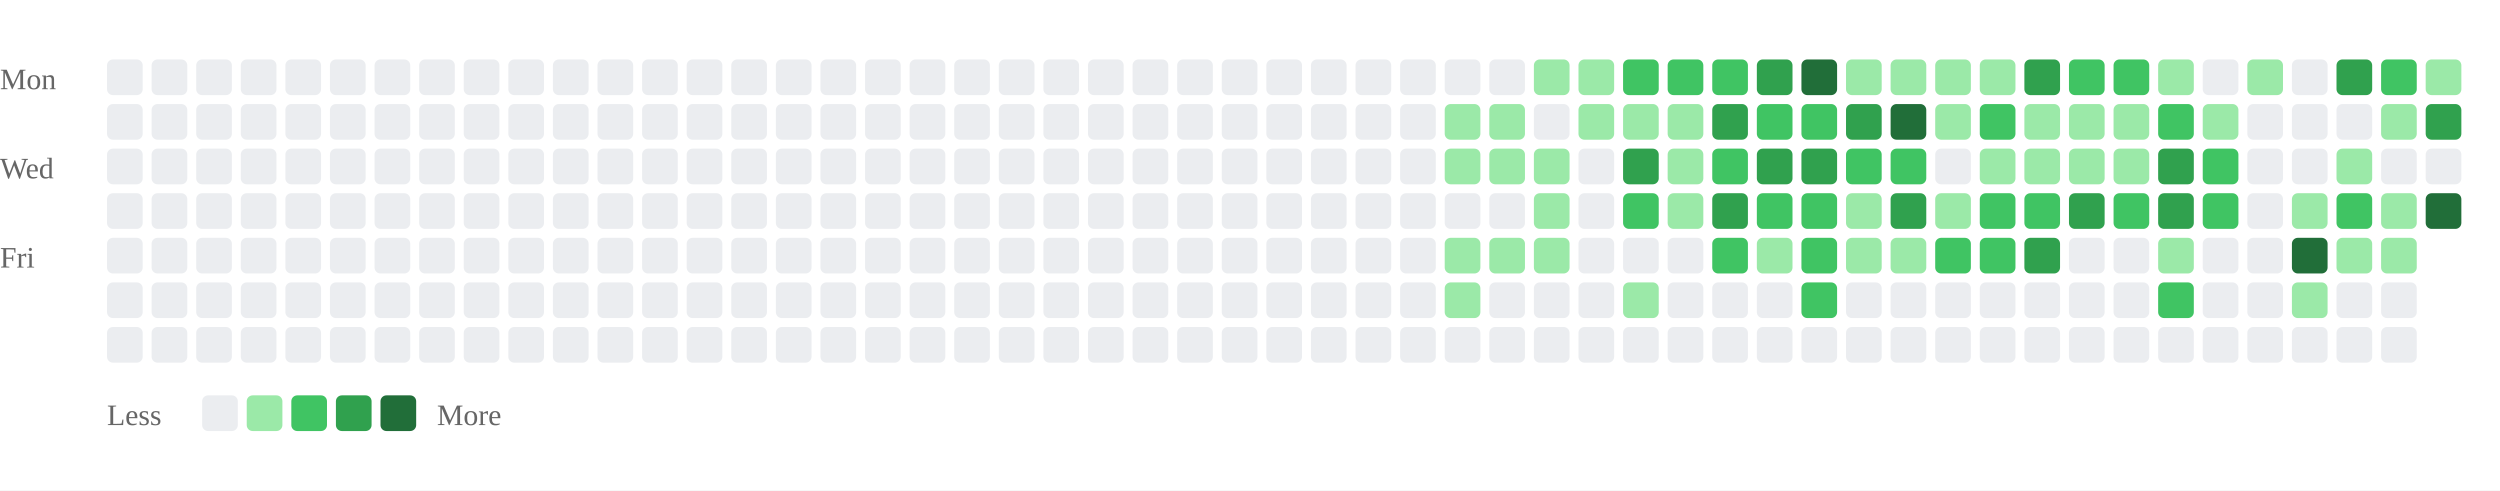
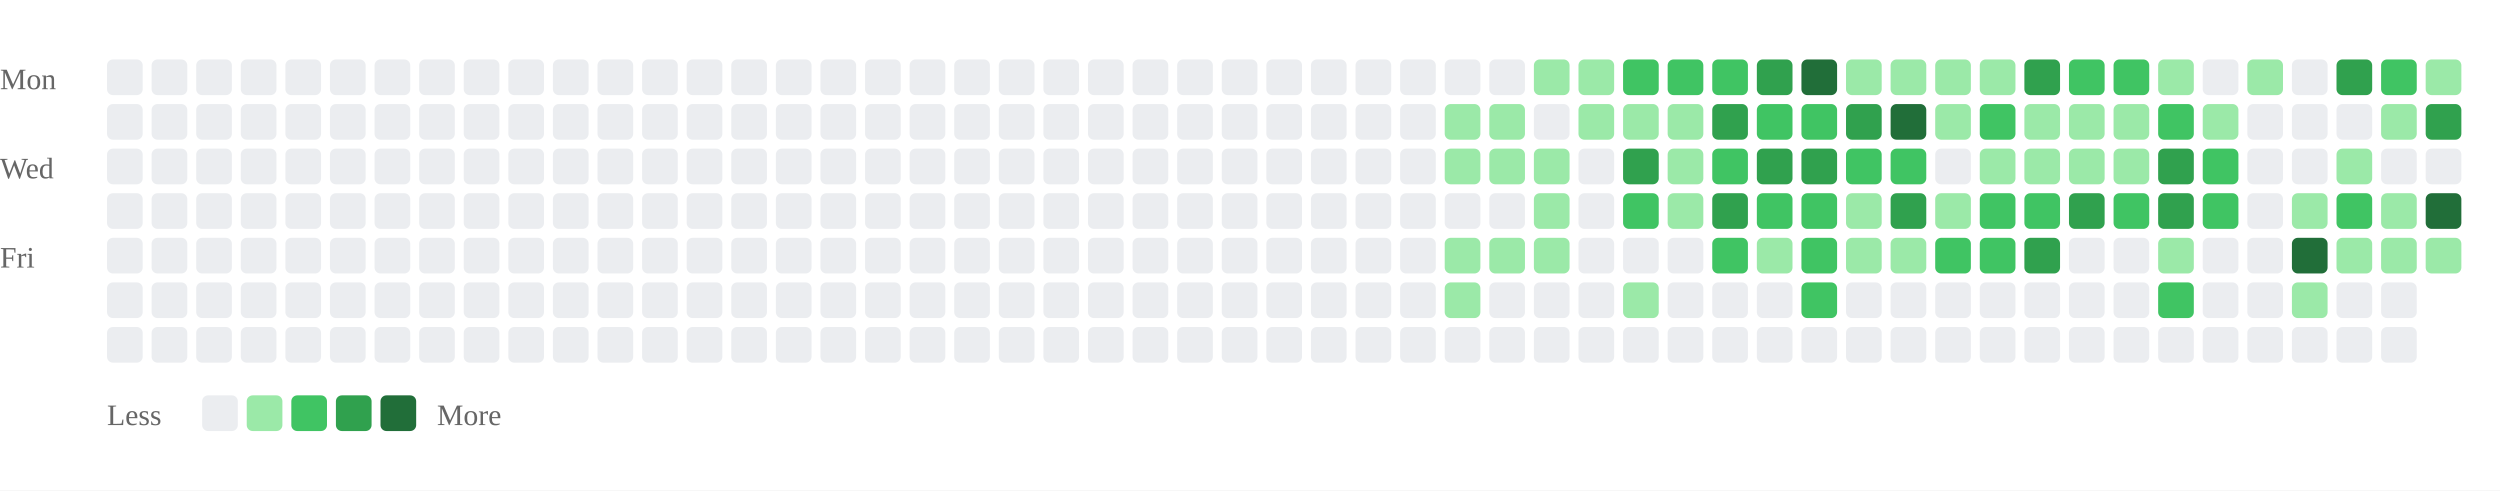
<svg xmlns="http://www.w3.org/2000/svg" width="841" height="165" role="img" aria-label="GitLab contribution heatmap for jianjiale">
  <rect width="100%" height="100%" fill="#ffffff" />
  <text x="0" y="30" font-size="10" fill="#666">Mon</text>
  <text x="0" y="45" font-size="10" fill="#666" />
  <text x="0" y="60" font-size="10" fill="#666">Wed</text>
  <text x="0" y="75" font-size="10" fill="#666" />
  <text x="0" y="90" font-size="10" fill="#666">Fri</text>
  <text x="0" y="105" font-size="10" fill="#666" />
  <text x="0" y="120" font-size="10" fill="#666" />
  <rect x="36" y="20" width="12" height="12" rx="2" fill="#ebedf0" data-date="2025-10-27" data-count="0" />
  <rect x="36" y="35" width="12" height="12" rx="2" fill="#ebedf0" data-date="2025-10-28" data-count="0" />
  <rect x="36" y="50" width="12" height="12" rx="2" fill="#ebedf0" data-date="2025-10-29" data-count="0" />
  <rect x="36" y="65" width="12" height="12" rx="2" fill="#ebedf0" data-date="2025-10-30" data-count="0" />
  <rect x="36" y="80" width="12" height="12" rx="2" fill="#ebedf0" data-date="2025-10-31" data-count="0" />
  <rect x="36" y="95" width="12" height="12" rx="2" fill="#ebedf0" data-date="2025-11-01" data-count="0" />
  <rect x="36" y="110" width="12" height="12" rx="2" fill="#ebedf0" data-date="2025-11-02" data-count="0" />
  <rect x="51" y="20" width="12" height="12" rx="2" fill="#ebedf0" data-date="2025-11-03" data-count="0" />
  <rect x="51" y="35" width="12" height="12" rx="2" fill="#ebedf0" data-date="2025-11-04" data-count="0" />
  <rect x="51" y="50" width="12" height="12" rx="2" fill="#ebedf0" data-date="2025-11-05" data-count="0" />
  <rect x="51" y="65" width="12" height="12" rx="2" fill="#ebedf0" data-date="2025-11-06" data-count="0" />
  <rect x="51" y="80" width="12" height="12" rx="2" fill="#ebedf0" data-date="2025-11-07" data-count="0" />
  <rect x="51" y="95" width="12" height="12" rx="2" fill="#ebedf0" data-date="2025-11-08" data-count="0" />
  <rect x="51" y="110" width="12" height="12" rx="2" fill="#ebedf0" data-date="2025-11-09" data-count="0" />
  <rect x="66" y="20" width="12" height="12" rx="2" fill="#ebedf0" data-date="2025-11-10" data-count="0" />
  <rect x="66" y="35" width="12" height="12" rx="2" fill="#ebedf0" data-date="2025-11-11" data-count="0" />
  <rect x="66" y="50" width="12" height="12" rx="2" fill="#ebedf0" data-date="2025-11-12" data-count="0" />
  <rect x="66" y="65" width="12" height="12" rx="2" fill="#ebedf0" data-date="2025-11-13" data-count="0" />
  <rect x="66" y="80" width="12" height="12" rx="2" fill="#ebedf0" data-date="2025-11-14" data-count="0" />
  <rect x="66" y="95" width="12" height="12" rx="2" fill="#ebedf0" data-date="2025-11-15" data-count="0" />
  <rect x="66" y="110" width="12" height="12" rx="2" fill="#ebedf0" data-date="2025-11-16" data-count="0" />
  <rect x="81" y="20" width="12" height="12" rx="2" fill="#ebedf0" data-date="2025-11-17" data-count="0" />
  <rect x="81" y="35" width="12" height="12" rx="2" fill="#ebedf0" data-date="2025-11-18" data-count="0" />
  <rect x="81" y="50" width="12" height="12" rx="2" fill="#ebedf0" data-date="2025-11-19" data-count="0" />
  <rect x="81" y="65" width="12" height="12" rx="2" fill="#ebedf0" data-date="2025-11-20" data-count="0" />
  <rect x="81" y="80" width="12" height="12" rx="2" fill="#ebedf0" data-date="2025-11-21" data-count="0" />
  <rect x="81" y="95" width="12" height="12" rx="2" fill="#ebedf0" data-date="2025-11-22" data-count="0" />
  <rect x="81" y="110" width="12" height="12" rx="2" fill="#ebedf0" data-date="2025-11-23" data-count="0" />
  <rect x="96" y="20" width="12" height="12" rx="2" fill="#ebedf0" data-date="2025-11-24" data-count="0" />
  <rect x="96" y="35" width="12" height="12" rx="2" fill="#ebedf0" data-date="2025-11-25" data-count="0" />
  <rect x="96" y="50" width="12" height="12" rx="2" fill="#ebedf0" data-date="2025-11-26" data-count="0" />
  <rect x="96" y="65" width="12" height="12" rx="2" fill="#ebedf0" data-date="2025-11-27" data-count="0" />
  <rect x="96" y="80" width="12" height="12" rx="2" fill="#ebedf0" data-date="2025-11-28" data-count="0" />
  <rect x="96" y="95" width="12" height="12" rx="2" fill="#ebedf0" data-date="2025-11-29" data-count="0" />
  <rect x="96" y="110" width="12" height="12" rx="2" fill="#ebedf0" data-date="2025-11-30" data-count="0" />
  <rect x="111" y="20" width="12" height="12" rx="2" fill="#ebedf0" data-date="2025-12-01" data-count="0" />
  <rect x="111" y="35" width="12" height="12" rx="2" fill="#ebedf0" data-date="2025-12-02" data-count="0" />
  <rect x="111" y="50" width="12" height="12" rx="2" fill="#ebedf0" data-date="2025-12-03" data-count="0" />
  <rect x="111" y="65" width="12" height="12" rx="2" fill="#ebedf0" data-date="2025-12-04" data-count="0" />
  <rect x="111" y="80" width="12" height="12" rx="2" fill="#ebedf0" data-date="2025-12-05" data-count="0" />
  <rect x="111" y="95" width="12" height="12" rx="2" fill="#ebedf0" data-date="2025-12-06" data-count="0" />
  <rect x="111" y="110" width="12" height="12" rx="2" fill="#ebedf0" data-date="2025-12-07" data-count="0" />
  <rect x="126" y="20" width="12" height="12" rx="2" fill="#ebedf0" data-date="2025-12-08" data-count="0" />
  <rect x="126" y="35" width="12" height="12" rx="2" fill="#ebedf0" data-date="2025-12-09" data-count="0" />
  <rect x="126" y="50" width="12" height="12" rx="2" fill="#ebedf0" data-date="2025-12-10" data-count="0" />
  <rect x="126" y="65" width="12" height="12" rx="2" fill="#ebedf0" data-date="2025-12-11" data-count="0" />
  <rect x="126" y="80" width="12" height="12" rx="2" fill="#ebedf0" data-date="2025-12-12" data-count="0" />
  <rect x="126" y="95" width="12" height="12" rx="2" fill="#ebedf0" data-date="2025-12-13" data-count="0" />
  <rect x="126" y="110" width="12" height="12" rx="2" fill="#ebedf0" data-date="2025-12-14" data-count="0" />
  <rect x="141" y="20" width="12" height="12" rx="2" fill="#ebedf0" data-date="2025-12-15" data-count="0" />
  <rect x="141" y="35" width="12" height="12" rx="2" fill="#ebedf0" data-date="2025-12-16" data-count="0" />
  <rect x="141" y="50" width="12" height="12" rx="2" fill="#ebedf0" data-date="2025-12-17" data-count="0" />
  <rect x="141" y="65" width="12" height="12" rx="2" fill="#ebedf0" data-date="2025-12-18" data-count="0" />
  <rect x="141" y="80" width="12" height="12" rx="2" fill="#ebedf0" data-date="2025-12-19" data-count="0" />
  <rect x="141" y="95" width="12" height="12" rx="2" fill="#ebedf0" data-date="2025-12-20" data-count="0" />
  <rect x="141" y="110" width="12" height="12" rx="2" fill="#ebedf0" data-date="2025-12-21" data-count="0" />
  <rect x="156" y="20" width="12" height="12" rx="2" fill="#ebedf0" data-date="2025-12-22" data-count="0" />
  <rect x="156" y="35" width="12" height="12" rx="2" fill="#ebedf0" data-date="2025-12-23" data-count="0" />
  <rect x="156" y="50" width="12" height="12" rx="2" fill="#ebedf0" data-date="2025-12-24" data-count="0" />
  <rect x="156" y="65" width="12" height="12" rx="2" fill="#ebedf0" data-date="2025-12-25" data-count="0" />
  <rect x="156" y="80" width="12" height="12" rx="2" fill="#ebedf0" data-date="2025-12-26" data-count="0" />
  <rect x="156" y="95" width="12" height="12" rx="2" fill="#ebedf0" data-date="2025-12-27" data-count="0" />
  <rect x="156" y="110" width="12" height="12" rx="2" fill="#ebedf0" data-date="2025-12-28" data-count="0" />
  <rect x="171" y="20" width="12" height="12" rx="2" fill="#ebedf0" data-date="2025-12-29" data-count="0" />
  <rect x="171" y="35" width="12" height="12" rx="2" fill="#ebedf0" data-date="2025-12-30" data-count="0" />
  <rect x="171" y="50" width="12" height="12" rx="2" fill="#ebedf0" data-date="2025-12-31" data-count="0" />
  <rect x="171" y="65" width="12" height="12" rx="2" fill="#ebedf0" data-date="2026-01-01" data-count="0" />
  <rect x="171" y="80" width="12" height="12" rx="2" fill="#ebedf0" data-date="2026-01-02" data-count="0" />
  <rect x="171" y="95" width="12" height="12" rx="2" fill="#ebedf0" data-date="2026-01-03" data-count="0" />
  <rect x="171" y="110" width="12" height="12" rx="2" fill="#ebedf0" data-date="2026-01-04" data-count="0" />
  <rect x="186" y="20" width="12" height="12" rx="2" fill="#ebedf0" data-date="2026-01-05" data-count="0" />
  <rect x="186" y="35" width="12" height="12" rx="2" fill="#ebedf0" data-date="2026-01-06" data-count="0" />
  <rect x="186" y="50" width="12" height="12" rx="2" fill="#ebedf0" data-date="2026-01-07" data-count="0" />
  <rect x="186" y="65" width="12" height="12" rx="2" fill="#ebedf0" data-date="2026-01-08" data-count="0" />
  <rect x="186" y="80" width="12" height="12" rx="2" fill="#ebedf0" data-date="2026-01-09" data-count="0" />
  <rect x="186" y="95" width="12" height="12" rx="2" fill="#ebedf0" data-date="2026-01-10" data-count="0" />
  <rect x="186" y="110" width="12" height="12" rx="2" fill="#ebedf0" data-date="2026-01-11" data-count="0" />
  <rect x="201" y="20" width="12" height="12" rx="2" fill="#ebedf0" data-date="2026-01-12" data-count="0" />
  <rect x="201" y="35" width="12" height="12" rx="2" fill="#ebedf0" data-date="2026-01-13" data-count="0" />
  <rect x="201" y="50" width="12" height="12" rx="2" fill="#ebedf0" data-date="2026-01-14" data-count="0" />
  <rect x="201" y="65" width="12" height="12" rx="2" fill="#ebedf0" data-date="2026-01-15" data-count="0" />
  <rect x="201" y="80" width="12" height="12" rx="2" fill="#ebedf0" data-date="2026-01-16" data-count="0" />
  <rect x="201" y="95" width="12" height="12" rx="2" fill="#ebedf0" data-date="2026-01-17" data-count="0" />
  <rect x="201" y="110" width="12" height="12" rx="2" fill="#ebedf0" data-date="2026-01-18" data-count="0" />
  <rect x="216" y="20" width="12" height="12" rx="2" fill="#ebedf0" data-date="2026-01-19" data-count="0" />
  <rect x="216" y="35" width="12" height="12" rx="2" fill="#ebedf0" data-date="2026-01-20" data-count="0" />
  <rect x="216" y="50" width="12" height="12" rx="2" fill="#ebedf0" data-date="2026-01-21" data-count="0" />
  <rect x="216" y="65" width="12" height="12" rx="2" fill="#ebedf0" data-date="2026-01-22" data-count="0" />
  <rect x="216" y="80" width="12" height="12" rx="2" fill="#ebedf0" data-date="2026-01-23" data-count="0" />
  <rect x="216" y="95" width="12" height="12" rx="2" fill="#ebedf0" data-date="2026-01-24" data-count="0" />
  <rect x="216" y="110" width="12" height="12" rx="2" fill="#ebedf0" data-date="2026-01-25" data-count="0" />
  <rect x="231" y="20" width="12" height="12" rx="2" fill="#ebedf0" data-date="2026-01-26" data-count="0" />
  <rect x="231" y="35" width="12" height="12" rx="2" fill="#ebedf0" data-date="2026-01-27" data-count="0" />
  <rect x="231" y="50" width="12" height="12" rx="2" fill="#ebedf0" data-date="2026-01-28" data-count="0" />
  <rect x="231" y="65" width="12" height="12" rx="2" fill="#ebedf0" data-date="2026-01-29" data-count="0" />
  <rect x="231" y="80" width="12" height="12" rx="2" fill="#ebedf0" data-date="2026-01-30" data-count="0" />
  <rect x="231" y="95" width="12" height="12" rx="2" fill="#ebedf0" data-date="2026-01-31" data-count="0" />
  <rect x="231" y="110" width="12" height="12" rx="2" fill="#ebedf0" data-date="2026-02-01" data-count="0" />
  <rect x="246" y="20" width="12" height="12" rx="2" fill="#ebedf0" data-date="2026-02-02" data-count="0" />
  <rect x="246" y="35" width="12" height="12" rx="2" fill="#ebedf0" data-date="2026-02-03" data-count="0" />
  <rect x="246" y="50" width="12" height="12" rx="2" fill="#ebedf0" data-date="2026-02-04" data-count="0" />
  <rect x="246" y="65" width="12" height="12" rx="2" fill="#ebedf0" data-date="2026-02-05" data-count="0" />
  <rect x="246" y="80" width="12" height="12" rx="2" fill="#ebedf0" data-date="2026-02-06" data-count="0" />
  <rect x="246" y="95" width="12" height="12" rx="2" fill="#ebedf0" data-date="2026-02-07" data-count="0" />
  <rect x="246" y="110" width="12" height="12" rx="2" fill="#ebedf0" data-date="2026-02-08" data-count="0" />
  <rect x="261" y="20" width="12" height="12" rx="2" fill="#ebedf0" data-date="2026-02-09" data-count="0" />
  <rect x="261" y="35" width="12" height="12" rx="2" fill="#ebedf0" data-date="2026-02-10" data-count="0" />
  <rect x="261" y="50" width="12" height="12" rx="2" fill="#ebedf0" data-date="2026-02-11" data-count="0" />
  <rect x="261" y="65" width="12" height="12" rx="2" fill="#ebedf0" data-date="2026-02-12" data-count="0" />
  <rect x="261" y="80" width="12" height="12" rx="2" fill="#ebedf0" data-date="2026-02-13" data-count="0" />
  <rect x="261" y="95" width="12" height="12" rx="2" fill="#ebedf0" data-date="2026-02-14" data-count="0" />
  <rect x="261" y="110" width="12" height="12" rx="2" fill="#ebedf0" data-date="2026-02-15" data-count="0" />
  <rect x="276" y="20" width="12" height="12" rx="2" fill="#ebedf0" data-date="2026-02-16" data-count="0" />
  <rect x="276" y="35" width="12" height="12" rx="2" fill="#ebedf0" data-date="2026-02-17" data-count="0" />
  <rect x="276" y="50" width="12" height="12" rx="2" fill="#ebedf0" data-date="2026-02-18" data-count="0" />
  <rect x="276" y="65" width="12" height="12" rx="2" fill="#ebedf0" data-date="2026-02-19" data-count="0" />
  <rect x="276" y="80" width="12" height="12" rx="2" fill="#ebedf0" data-date="2026-02-20" data-count="0" />
  <rect x="276" y="95" width="12" height="12" rx="2" fill="#ebedf0" data-date="2026-02-21" data-count="0" />
  <rect x="276" y="110" width="12" height="12" rx="2" fill="#ebedf0" data-date="2026-02-22" data-count="0" />
  <rect x="291" y="20" width="12" height="12" rx="2" fill="#ebedf0" data-date="2026-02-23" data-count="0" />
  <rect x="291" y="35" width="12" height="12" rx="2" fill="#ebedf0" data-date="2026-02-24" data-count="0" />
  <rect x="291" y="50" width="12" height="12" rx="2" fill="#ebedf0" data-date="2026-02-25" data-count="0" />
  <rect x="291" y="65" width="12" height="12" rx="2" fill="#ebedf0" data-date="2026-02-26" data-count="0" />
  <rect x="291" y="80" width="12" height="12" rx="2" fill="#ebedf0" data-date="2026-02-27" data-count="0" />
  <rect x="291" y="95" width="12" height="12" rx="2" fill="#ebedf0" data-date="2026-02-28" data-count="0" />
  <rect x="291" y="110" width="12" height="12" rx="2" fill="#ebedf0" data-date="2026-03-01" data-count="0" />
  <rect x="306" y="20" width="12" height="12" rx="2" fill="#ebedf0" data-date="2026-03-02" data-count="0" />
  <rect x="306" y="35" width="12" height="12" rx="2" fill="#ebedf0" data-date="2026-03-03" data-count="0" />
  <rect x="306" y="50" width="12" height="12" rx="2" fill="#ebedf0" data-date="2026-03-04" data-count="0" />
  <rect x="306" y="65" width="12" height="12" rx="2" fill="#ebedf0" data-date="2026-03-05" data-count="0" />
  <rect x="306" y="80" width="12" height="12" rx="2" fill="#ebedf0" data-date="2026-03-06" data-count="0" />
  <rect x="306" y="95" width="12" height="12" rx="2" fill="#ebedf0" data-date="2026-03-07" data-count="0" />
  <rect x="306" y="110" width="12" height="12" rx="2" fill="#ebedf0" data-date="2026-03-08" data-count="0" />
  <rect x="321" y="20" width="12" height="12" rx="2" fill="#ebedf0" data-date="2026-03-09" data-count="0" />
  <rect x="321" y="35" width="12" height="12" rx="2" fill="#ebedf0" data-date="2026-03-10" data-count="0" />
  <rect x="321" y="50" width="12" height="12" rx="2" fill="#ebedf0" data-date="2026-03-11" data-count="0" />
  <rect x="321" y="65" width="12" height="12" rx="2" fill="#ebedf0" data-date="2026-03-12" data-count="0" />
  <rect x="321" y="80" width="12" height="12" rx="2" fill="#ebedf0" data-date="2026-03-13" data-count="0" />
  <rect x="321" y="95" width="12" height="12" rx="2" fill="#ebedf0" data-date="2026-03-14" data-count="0" />
  <rect x="321" y="110" width="12" height="12" rx="2" fill="#ebedf0" data-date="2026-03-15" data-count="0" />
  <rect x="336" y="20" width="12" height="12" rx="2" fill="#ebedf0" data-date="2026-03-16" data-count="0" />
  <rect x="336" y="35" width="12" height="12" rx="2" fill="#ebedf0" data-date="2026-03-17" data-count="0" />
  <rect x="336" y="50" width="12" height="12" rx="2" fill="#ebedf0" data-date="2026-03-18" data-count="0" />
  <rect x="336" y="65" width="12" height="12" rx="2" fill="#ebedf0" data-date="2026-03-19" data-count="0" />
  <rect x="336" y="80" width="12" height="12" rx="2" fill="#ebedf0" data-date="2026-03-20" data-count="0" />
  <rect x="336" y="95" width="12" height="12" rx="2" fill="#ebedf0" data-date="2026-03-21" data-count="0" />
  <rect x="336" y="110" width="12" height="12" rx="2" fill="#ebedf0" data-date="2026-03-22" data-count="0" />
  <rect x="351" y="20" width="12" height="12" rx="2" fill="#ebedf0" data-date="2026-03-23" data-count="0" />
  <rect x="351" y="35" width="12" height="12" rx="2" fill="#ebedf0" data-date="2026-03-24" data-count="0" />
  <rect x="351" y="50" width="12" height="12" rx="2" fill="#ebedf0" data-date="2026-03-25" data-count="0" />
  <rect x="351" y="65" width="12" height="12" rx="2" fill="#ebedf0" data-date="2026-03-26" data-count="0" />
  <rect x="351" y="80" width="12" height="12" rx="2" fill="#ebedf0" data-date="2026-03-27" data-count="0" />
  <rect x="351" y="95" width="12" height="12" rx="2" fill="#ebedf0" data-date="2026-03-28" data-count="0" />
  <rect x="351" y="110" width="12" height="12" rx="2" fill="#ebedf0" data-date="2026-03-29" data-count="0" />
  <rect x="366" y="20" width="12" height="12" rx="2" fill="#ebedf0" data-date="2026-03-30" data-count="0" />
  <rect x="366" y="35" width="12" height="12" rx="2" fill="#ebedf0" data-date="2026-03-31" data-count="0" />
  <rect x="366" y="50" width="12" height="12" rx="2" fill="#ebedf0" data-date="2026-04-01" data-count="0" />
  <rect x="366" y="65" width="12" height="12" rx="2" fill="#ebedf0" data-date="2026-04-02" data-count="0" />
  <rect x="366" y="80" width="12" height="12" rx="2" fill="#ebedf0" data-date="2026-04-03" data-count="0" />
  <rect x="366" y="95" width="12" height="12" rx="2" fill="#ebedf0" data-date="2026-04-04" data-count="0" />
  <rect x="366" y="110" width="12" height="12" rx="2" fill="#ebedf0" data-date="2026-04-05" data-count="0" />
  <rect x="381" y="20" width="12" height="12" rx="2" fill="#ebedf0" data-date="2026-04-06" data-count="0" />
  <rect x="381" y="35" width="12" height="12" rx="2" fill="#ebedf0" data-date="2026-04-07" data-count="0" />
  <rect x="381" y="50" width="12" height="12" rx="2" fill="#ebedf0" data-date="2026-04-08" data-count="0" />
  <rect x="381" y="65" width="12" height="12" rx="2" fill="#ebedf0" data-date="2026-04-09" data-count="0" />
  <rect x="381" y="80" width="12" height="12" rx="2" fill="#ebedf0" data-date="2026-04-10" data-count="0" />
  <rect x="381" y="95" width="12" height="12" rx="2" fill="#ebedf0" data-date="2026-04-11" data-count="0" />
  <rect x="381" y="110" width="12" height="12" rx="2" fill="#ebedf0" data-date="2026-04-12" data-count="0" />
  <rect x="396" y="20" width="12" height="12" rx="2" fill="#ebedf0" data-date="2026-04-13" data-count="0" />
  <rect x="396" y="35" width="12" height="12" rx="2" fill="#ebedf0" data-date="2026-04-14" data-count="0" />
  <rect x="396" y="50" width="12" height="12" rx="2" fill="#ebedf0" data-date="2026-04-15" data-count="0" />
  <rect x="396" y="65" width="12" height="12" rx="2" fill="#ebedf0" data-date="2026-04-16" data-count="0" />
  <rect x="396" y="80" width="12" height="12" rx="2" fill="#ebedf0" data-date="2026-04-17" data-count="0" />
  <rect x="396" y="95" width="12" height="12" rx="2" fill="#ebedf0" data-date="2026-04-18" data-count="0" />
  <rect x="396" y="110" width="12" height="12" rx="2" fill="#ebedf0" data-date="2026-04-19" data-count="0" />
  <rect x="411" y="20" width="12" height="12" rx="2" fill="#ebedf0" data-date="2026-04-20" data-count="0" />
  <rect x="411" y="35" width="12" height="12" rx="2" fill="#ebedf0" data-date="2026-04-21" data-count="0" />
  <rect x="411" y="50" width="12" height="12" rx="2" fill="#ebedf0" data-date="2026-04-22" data-count="0" />
  <rect x="411" y="65" width="12" height="12" rx="2" fill="#ebedf0" data-date="2026-04-23" data-count="0" />
  <rect x="411" y="80" width="12" height="12" rx="2" fill="#ebedf0" data-date="2026-04-24" data-count="0" />
  <rect x="411" y="95" width="12" height="12" rx="2" fill="#ebedf0" data-date="2026-04-25" data-count="0" />
  <rect x="411" y="110" width="12" height="12" rx="2" fill="#ebedf0" data-date="2026-04-26" data-count="0" />
  <rect x="426" y="20" width="12" height="12" rx="2" fill="#ebedf0" data-date="2026-04-27" data-count="0" />
  <rect x="426" y="35" width="12" height="12" rx="2" fill="#ebedf0" data-date="2026-04-28" data-count="0" />
  <rect x="426" y="50" width="12" height="12" rx="2" fill="#ebedf0" data-date="2026-04-29" data-count="0" />
  <rect x="426" y="65" width="12" height="12" rx="2" fill="#ebedf0" data-date="2026-04-30" data-count="0" />
  <rect x="426" y="80" width="12" height="12" rx="2" fill="#ebedf0" data-date="2026-05-01" data-count="0" />
  <rect x="426" y="95" width="12" height="12" rx="2" fill="#ebedf0" data-date="2026-05-02" data-count="0" />
  <rect x="426" y="110" width="12" height="12" rx="2" fill="#ebedf0" data-date="2026-05-03" data-count="0" />
  <rect x="441" y="20" width="12" height="12" rx="2" fill="#ebedf0" data-date="2026-05-04" data-count="0" />
  <rect x="441" y="35" width="12" height="12" rx="2" fill="#ebedf0" data-date="2026-05-05" data-count="0" />
  <rect x="441" y="50" width="12" height="12" rx="2" fill="#ebedf0" data-date="2026-05-06" data-count="0" />
  <rect x="441" y="65" width="12" height="12" rx="2" fill="#ebedf0" data-date="2026-05-07" data-count="0" />
  <rect x="441" y="80" width="12" height="12" rx="2" fill="#ebedf0" data-date="2026-05-08" data-count="0" />
  <rect x="441" y="95" width="12" height="12" rx="2" fill="#ebedf0" data-date="2026-05-09" data-count="0" />
  <rect x="441" y="110" width="12" height="12" rx="2" fill="#ebedf0" data-date="2026-05-10" data-count="0" />
  <rect x="456" y="20" width="12" height="12" rx="2" fill="#ebedf0" data-date="2026-05-11" data-count="0" />
  <rect x="456" y="35" width="12" height="12" rx="2" fill="#ebedf0" data-date="2026-05-12" data-count="0" />
  <rect x="456" y="50" width="12" height="12" rx="2" fill="#ebedf0" data-date="2026-05-13" data-count="0" />
  <rect x="456" y="65" width="12" height="12" rx="2" fill="#ebedf0" data-date="2026-05-14" data-count="0" />
  <rect x="456" y="80" width="12" height="12" rx="2" fill="#ebedf0" data-date="2026-05-15" data-count="0" />
  <rect x="456" y="95" width="12" height="12" rx="2" fill="#ebedf0" data-date="2026-05-16" data-count="0" />
  <rect x="456" y="110" width="12" height="12" rx="2" fill="#ebedf0" data-date="2026-05-17" data-count="0" />
  <rect x="471" y="20" width="12" height="12" rx="2" fill="#ebedf0" data-date="2026-05-18" data-count="0" />
  <rect x="471" y="35" width="12" height="12" rx="2" fill="#ebedf0" data-date="2026-05-19" data-count="0" />
  <rect x="471" y="50" width="12" height="12" rx="2" fill="#ebedf0" data-date="2026-05-20" data-count="0" />
  <rect x="471" y="65" width="12" height="12" rx="2" fill="#ebedf0" data-date="2026-05-21" data-count="0" />
  <rect x="471" y="80" width="12" height="12" rx="2" fill="#ebedf0" data-date="2026-05-22" data-count="0" />
  <rect x="471" y="95" width="12" height="12" rx="2" fill="#ebedf0" data-date="2026-05-23" data-count="0" />
  <rect x="471" y="110" width="12" height="12" rx="2" fill="#ebedf0" data-date="2026-05-24" data-count="0" />
  <rect x="486" y="20" width="12" height="12" rx="2" fill="#ebedf0" data-date="2026-05-25" data-count="0" />
  <rect x="486" y="35" width="12" height="12" rx="2" fill="#9be9a8" data-date="2026-05-26" data-count="1" />
  <rect x="486" y="50" width="12" height="12" rx="2" fill="#9be9a8" data-date="2026-05-27" data-count="1" />
  <rect x="486" y="65" width="12" height="12" rx="2" fill="#ebedf0" data-date="2026-05-28" data-count="0" />
  <rect x="486" y="80" width="12" height="12" rx="2" fill="#9be9a8" data-date="2026-05-29" data-count="7" />
  <rect x="486" y="95" width="12" height="12" rx="2" fill="#9be9a8" data-date="2026-05-30" data-count="2" />
  <rect x="486" y="110" width="12" height="12" rx="2" fill="#ebedf0" data-date="2026-05-31" data-count="0" />
  <rect x="501" y="20" width="12" height="12" rx="2" fill="#ebedf0" data-date="2026-06-01" data-count="0" />
  <rect x="501" y="35" width="12" height="12" rx="2" fill="#9be9a8" data-date="2026-06-02" data-count="2" />
  <rect x="501" y="50" width="12" height="12" rx="2" fill="#9be9a8" data-date="2026-06-03" data-count="4" />
  <rect x="501" y="65" width="12" height="12" rx="2" fill="#ebedf0" data-date="2026-06-04" data-count="0" />
  <rect x="501" y="80" width="12" height="12" rx="2" fill="#9be9a8" data-date="2026-06-05" data-count="1" />
  <rect x="501" y="95" width="12" height="12" rx="2" fill="#ebedf0" data-date="2026-06-06" data-count="0" />
  <rect x="501" y="110" width="12" height="12" rx="2" fill="#ebedf0" data-date="2026-06-07" data-count="0" />
  <rect x="516" y="20" width="12" height="12" rx="2" fill="#9be9a8" data-date="2026-06-08" data-count="3" />
  <rect x="516" y="35" width="12" height="12" rx="2" fill="#ebedf0" data-date="2026-06-09" data-count="0" />
  <rect x="516" y="50" width="12" height="12" rx="2" fill="#9be9a8" data-date="2026-06-10" data-count="3" />
  <rect x="516" y="65" width="12" height="12" rx="2" fill="#9be9a8" data-date="2026-06-11" data-count="1" />
  <rect x="516" y="80" width="12" height="12" rx="2" fill="#9be9a8" data-date="2026-06-12" data-count="4" />
  <rect x="516" y="95" width="12" height="12" rx="2" fill="#ebedf0" data-date="2026-06-13" data-count="0" />
  <rect x="516" y="110" width="12" height="12" rx="2" fill="#ebedf0" data-date="2026-06-14" data-count="0" />
  <rect x="531" y="20" width="12" height="12" rx="2" fill="#9be9a8" data-date="2026-06-15" data-count="4" />
  <rect x="531" y="35" width="12" height="12" rx="2" fill="#9be9a8" data-date="2026-06-16" data-count="4" />
  <rect x="531" y="50" width="12" height="12" rx="2" fill="#ebedf0" data-date="2026-06-17" data-count="0" />
  <rect x="531" y="65" width="12" height="12" rx="2" fill="#ebedf0" data-date="2026-06-18" data-count="0" />
  <rect x="531" y="80" width="12" height="12" rx="2" fill="#ebedf0" data-date="2026-06-19" data-count="0" />
  <rect x="531" y="95" width="12" height="12" rx="2" fill="#ebedf0" data-date="2026-06-20" data-count="0" />
  <rect x="531" y="110" width="12" height="12" rx="2" fill="#ebedf0" data-date="2026-06-21" data-count="0" />
  <rect x="546" y="20" width="12" height="12" rx="2" fill="#40c463" data-date="2026-06-22" data-count="11" />
  <rect x="546" y="35" width="12" height="12" rx="2" fill="#9be9a8" data-date="2026-06-23" data-count="4" />
  <rect x="546" y="50" width="12" height="12" rx="2" fill="#30a14e" data-date="2026-06-24" data-count="19" />
  <rect x="546" y="65" width="12" height="12" rx="2" fill="#40c463" data-date="2026-06-25" data-count="10" />
  <rect x="546" y="80" width="12" height="12" rx="2" fill="#ebedf0" data-date="2026-06-26" data-count="0" />
  <rect x="546" y="95" width="12" height="12" rx="2" fill="#9be9a8" data-date="2026-06-27" data-count="3" />
  <rect x="546" y="110" width="12" height="12" rx="2" fill="#ebedf0" data-date="2026-06-28" data-count="0" />
  <rect x="561" y="20" width="12" height="12" rx="2" fill="#40c463" data-date="2026-06-29" data-count="12" />
  <rect x="561" y="35" width="12" height="12" rx="2" fill="#9be9a8" data-date="2026-06-30" data-count="3" />
  <rect x="561" y="50" width="12" height="12" rx="2" fill="#9be9a8" data-date="2026-07-01" data-count="4" />
  <rect x="561" y="65" width="12" height="12" rx="2" fill="#9be9a8" data-date="2026-07-02" data-count="4" />
  <rect x="561" y="80" width="12" height="12" rx="2" fill="#ebedf0" data-date="2026-07-03" data-count="0" />
  <rect x="561" y="95" width="12" height="12" rx="2" fill="#ebedf0" data-date="2026-07-04" data-count="0" />
  <rect x="561" y="110" width="12" height="12" rx="2" fill="#ebedf0" data-date="2026-07-05" data-count="0" />
  <rect x="576" y="20" width="12" height="12" rx="2" fill="#40c463" data-date="2026-07-06" data-count="15" />
  <rect x="576" y="35" width="12" height="12" rx="2" fill="#30a14e" data-date="2026-07-07" data-count="16" />
  <rect x="576" y="50" width="12" height="12" rx="2" fill="#40c463" data-date="2026-07-08" data-count="15" />
  <rect x="576" y="65" width="12" height="12" rx="2" fill="#30a14e" data-date="2026-07-09" data-count="17" />
  <rect x="576" y="80" width="12" height="12" rx="2" fill="#40c463" data-date="2026-07-10" data-count="9" />
  <rect x="576" y="95" width="12" height="12" rx="2" fill="#ebedf0" data-date="2026-07-11" data-count="0" />
  <rect x="576" y="110" width="12" height="12" rx="2" fill="#ebedf0" data-date="2026-07-12" data-count="0" />
  <rect x="591" y="20" width="12" height="12" rx="2" fill="#30a14e" data-date="2026-07-13" data-count="19" />
  <rect x="591" y="35" width="12" height="12" rx="2" fill="#40c463" data-date="2026-07-14" data-count="10" />
  <rect x="591" y="50" width="12" height="12" rx="2" fill="#30a14e" data-date="2026-07-15" data-count="20" />
  <rect x="591" y="65" width="12" height="12" rx="2" fill="#40c463" data-date="2026-07-16" data-count="12" />
  <rect x="591" y="80" width="12" height="12" rx="2" fill="#9be9a8" data-date="2026-07-17" data-count="6" />
  <rect x="591" y="95" width="12" height="12" rx="2" fill="#ebedf0" data-date="2026-07-18" data-count="0" />
  <rect x="591" y="110" width="12" height="12" rx="2" fill="#ebedf0" data-date="2026-07-19" data-count="0" />
  <rect x="606" y="20" width="12" height="12" rx="2" fill="#216e39" data-date="2026-07-20" data-count="31" />
  <rect x="606" y="35" width="12" height="12" rx="2" fill="#40c463" data-date="2026-07-21" data-count="12" />
  <rect x="606" y="50" width="12" height="12" rx="2" fill="#30a14e" data-date="2026-07-22" data-count="16" />
  <rect x="606" y="65" width="12" height="12" rx="2" fill="#40c463" data-date="2026-07-23" data-count="14" />
  <rect x="606" y="80" width="12" height="12" rx="2" fill="#40c463" data-date="2026-07-24" data-count="14" />
  <rect x="606" y="95" width="12" height="12" rx="2" fill="#40c463" data-date="2026-07-25" data-count="11" />
  <rect x="606" y="110" width="12" height="12" rx="2" fill="#ebedf0" data-date="2026-07-26" data-count="0" />
  <rect x="621" y="20" width="12" height="12" rx="2" fill="#9be9a8" data-date="2026-07-27" data-count="1" />
  <rect x="621" y="35" width="12" height="12" rx="2" fill="#30a14e" data-date="2026-07-28" data-count="21" />
  <rect x="621" y="50" width="12" height="12" rx="2" fill="#40c463" data-date="2026-07-29" data-count="8" />
  <rect x="621" y="65" width="12" height="12" rx="2" fill="#9be9a8" data-date="2026-07-30" data-count="1" />
  <rect x="621" y="80" width="12" height="12" rx="2" fill="#9be9a8" data-date="2026-07-31" data-count="3" />
  <rect x="621" y="95" width="12" height="12" rx="2" fill="#ebedf0" data-date="2026-08-01" data-count="0" />
  <rect x="621" y="110" width="12" height="12" rx="2" fill="#ebedf0" data-date="2026-08-02" data-count="0" />
  <rect x="636" y="20" width="12" height="12" rx="2" fill="#9be9a8" data-date="2026-08-03" data-count="5" />
  <rect x="636" y="35" width="12" height="12" rx="2" fill="#216e39" data-date="2026-08-04" data-count="25" />
  <rect x="636" y="50" width="12" height="12" rx="2" fill="#40c463" data-date="2026-08-05" data-count="14" />
  <rect x="636" y="65" width="12" height="12" rx="2" fill="#30a14e" data-date="2026-08-06" data-count="16" />
  <rect x="636" y="80" width="12" height="12" rx="2" fill="#9be9a8" data-date="2026-08-07" data-count="3" />
  <rect x="636" y="95" width="12" height="12" rx="2" fill="#ebedf0" data-date="2026-08-08" data-count="0" />
  <rect x="636" y="110" width="12" height="12" rx="2" fill="#ebedf0" data-date="2026-08-09" data-count="0" />
  <rect x="651" y="20" width="12" height="12" rx="2" fill="#9be9a8" data-date="2026-08-10" data-count="7" />
  <rect x="651" y="35" width="12" height="12" rx="2" fill="#9be9a8" data-date="2026-08-11" data-count="2" />
  <rect x="651" y="50" width="12" height="12" rx="2" fill="#ebedf0" data-date="2026-08-12" data-count="0" />
  <rect x="651" y="65" width="12" height="12" rx="2" fill="#9be9a8" data-date="2026-08-13" data-count="6" />
  <rect x="651" y="80" width="12" height="12" rx="2" fill="#40c463" data-date="2026-08-14" data-count="12" />
  <rect x="651" y="95" width="12" height="12" rx="2" fill="#ebedf0" data-date="2026-08-15" data-count="0" />
  <rect x="651" y="110" width="12" height="12" rx="2" fill="#ebedf0" data-date="2026-08-16" data-count="0" />
  <rect x="666" y="20" width="12" height="12" rx="2" fill="#9be9a8" data-date="2026-08-17" data-count="2" />
  <rect x="666" y="35" width="12" height="12" rx="2" fill="#40c463" data-date="2026-08-18" data-count="14" />
  <rect x="666" y="50" width="12" height="12" rx="2" fill="#9be9a8" data-date="2026-08-19" data-count="6" />
  <rect x="666" y="65" width="12" height="12" rx="2" fill="#40c463" data-date="2026-08-20" data-count="14" />
  <rect x="666" y="80" width="12" height="12" rx="2" fill="#40c463" data-date="2026-08-21" data-count="11" />
  <rect x="666" y="95" width="12" height="12" rx="2" fill="#ebedf0" data-date="2026-08-22" data-count="0" />
  <rect x="666" y="110" width="12" height="12" rx="2" fill="#ebedf0" data-date="2026-08-23" data-count="0" />
  <rect x="681" y="20" width="12" height="12" rx="2" fill="#30a14e" data-date="2026-08-24" data-count="19" />
  <rect x="681" y="35" width="12" height="12" rx="2" fill="#9be9a8" data-date="2026-08-25" data-count="2" />
  <rect x="681" y="50" width="12" height="12" rx="2" fill="#9be9a8" data-date="2026-08-26" data-count="3" />
  <rect x="681" y="65" width="12" height="12" rx="2" fill="#40c463" data-date="2026-08-27" data-count="8" />
  <rect x="681" y="80" width="12" height="12" rx="2" fill="#30a14e" data-date="2026-08-28" data-count="16" />
  <rect x="681" y="95" width="12" height="12" rx="2" fill="#ebedf0" data-date="2026-08-29" data-count="0" />
  <rect x="681" y="110" width="12" height="12" rx="2" fill="#ebedf0" data-date="2026-08-30" data-count="0" />
  <rect x="696" y="20" width="12" height="12" rx="2" fill="#40c463" data-date="2026-08-31" data-count="10" />
  <rect x="696" y="35" width="12" height="12" rx="2" fill="#9be9a8" data-date="2026-09-01" data-count="4" />
  <rect x="696" y="50" width="12" height="12" rx="2" fill="#9be9a8" data-date="2026-09-02" data-count="7" />
  <rect x="696" y="65" width="12" height="12" rx="2" fill="#30a14e" data-date="2026-09-03" data-count="16" />
  <rect x="696" y="80" width="12" height="12" rx="2" fill="#ebedf0" data-date="2026-09-04" data-count="0" />
  <rect x="696" y="95" width="12" height="12" rx="2" fill="#ebedf0" data-date="2026-09-05" data-count="0" />
  <rect x="696" y="110" width="12" height="12" rx="2" fill="#ebedf0" data-date="2026-09-06" data-count="0" />
  <rect x="711" y="20" width="12" height="12" rx="2" fill="#40c463" data-date="2026-09-07" data-count="9" />
  <rect x="711" y="35" width="12" height="12" rx="2" fill="#9be9a8" data-date="2026-09-08" data-count="2" />
  <rect x="711" y="50" width="12" height="12" rx="2" fill="#9be9a8" data-date="2026-09-09" data-count="6" />
  <rect x="711" y="65" width="12" height="12" rx="2" fill="#40c463" data-date="2026-09-10" data-count="11" />
  <rect x="711" y="80" width="12" height="12" rx="2" fill="#ebedf0" data-date="2026-09-11" data-count="0" />
  <rect x="711" y="95" width="12" height="12" rx="2" fill="#ebedf0" data-date="2026-09-12" data-count="0" />
  <rect x="711" y="110" width="12" height="12" rx="2" fill="#ebedf0" data-date="2026-09-13" data-count="0" />
  <rect x="726" y="20" width="12" height="12" rx="2" fill="#9be9a8" data-date="2026-09-14" data-count="5" />
  <rect x="726" y="35" width="12" height="12" rx="2" fill="#40c463" data-date="2026-09-15" data-count="14" />
  <rect x="726" y="50" width="12" height="12" rx="2" fill="#30a14e" data-date="2026-09-16" data-count="20" />
  <rect x="726" y="65" width="12" height="12" rx="2" fill="#30a14e" data-date="2026-09-17" data-count="23" />
  <rect x="726" y="80" width="12" height="12" rx="2" fill="#9be9a8" data-date="2026-09-18" data-count="2" />
  <rect x="726" y="95" width="12" height="12" rx="2" fill="#40c463" data-date="2026-09-19" data-count="11" />
  <rect x="726" y="110" width="12" height="12" rx="2" fill="#ebedf0" data-date="2026-09-20" data-count="0" />
  <rect x="741" y="20" width="12" height="12" rx="2" fill="#ebedf0" data-date="2026-09-21" data-count="0" />
  <rect x="741" y="35" width="12" height="12" rx="2" fill="#9be9a8" data-date="2026-09-22" data-count="2" />
  <rect x="741" y="50" width="12" height="12" rx="2" fill="#40c463" data-date="2026-09-23" data-count="12" />
  <rect x="741" y="65" width="12" height="12" rx="2" fill="#40c463" data-date="2026-09-24" data-count="11" />
  <rect x="741" y="80" width="12" height="12" rx="2" fill="#ebedf0" data-date="2026-09-25" data-count="0" />
  <rect x="741" y="95" width="12" height="12" rx="2" fill="#ebedf0" data-date="2026-09-26" data-count="0" />
  <rect x="741" y="110" width="12" height="12" rx="2" fill="#ebedf0" data-date="2026-09-27" data-count="0" />
  <rect x="756" y="20" width="12" height="12" rx="2" fill="#9be9a8" data-date="2026-09-28" data-count="3" />
  <rect x="756" y="35" width="12" height="12" rx="2" fill="#ebedf0" data-date="2026-09-29" data-count="0" />
  <rect x="756" y="50" width="12" height="12" rx="2" fill="#ebedf0" data-date="2026-09-30" data-count="0" />
  <rect x="756" y="65" width="12" height="12" rx="2" fill="#ebedf0" data-date="2026-10-01" data-count="0" />
  <rect x="756" y="80" width="12" height="12" rx="2" fill="#ebedf0" data-date="2026-10-02" data-count="0" />
  <rect x="756" y="95" width="12" height="12" rx="2" fill="#ebedf0" data-date="2026-10-03" data-count="0" />
  <rect x="756" y="110" width="12" height="12" rx="2" fill="#ebedf0" data-date="2026-10-04" data-count="0" />
  <rect x="771" y="20" width="12" height="12" rx="2" fill="#ebedf0" data-date="2026-10-05" data-count="0" />
  <rect x="771" y="35" width="12" height="12" rx="2" fill="#ebedf0" data-date="2026-10-06" data-count="0" />
  <rect x="771" y="50" width="12" height="12" rx="2" fill="#ebedf0" data-date="2026-10-07" data-count="0" />
  <rect x="771" y="65" width="12" height="12" rx="2" fill="#9be9a8" data-date="2026-10-08" data-count="4" />
  <rect x="771" y="80" width="12" height="12" rx="2" fill="#216e39" data-date="2026-10-09" data-count="24" />
  <rect x="771" y="95" width="12" height="12" rx="2" fill="#9be9a8" data-date="2026-10-10" data-count="4" />
  <rect x="771" y="110" width="12" height="12" rx="2" fill="#ebedf0" data-date="2026-10-11" data-count="0" />
  <rect x="786" y="20" width="12" height="12" rx="2" fill="#30a14e" data-date="2026-10-12" data-count="17" />
  <rect x="786" y="35" width="12" height="12" rx="2" fill="#ebedf0" data-date="2026-10-13" data-count="0" />
  <rect x="786" y="50" width="12" height="12" rx="2" fill="#9be9a8" data-date="2026-10-14" data-count="3" />
  <rect x="786" y="65" width="12" height="12" rx="2" fill="#40c463" data-date="2026-10-15" data-count="12" />
  <rect x="786" y="80" width="12" height="12" rx="2" fill="#9be9a8" data-date="2026-10-16" data-count="6" />
  <rect x="786" y="95" width="12" height="12" rx="2" fill="#ebedf0" data-date="2026-10-17" data-count="0" />
  <rect x="786" y="110" width="12" height="12" rx="2" fill="#ebedf0" data-date="2026-10-18" data-count="0" />
  <rect x="801" y="20" width="12" height="12" rx="2" fill="#40c463" data-date="2026-10-19" data-count="14" />
  <rect x="801" y="35" width="12" height="12" rx="2" fill="#9be9a8" data-date="2026-10-20" data-count="4" />
  <rect x="801" y="50" width="12" height="12" rx="2" fill="#ebedf0" data-date="2026-10-21" data-count="0" />
  <rect x="801" y="65" width="12" height="12" rx="2" fill="#9be9a8" data-date="2026-10-22" data-count="4" />
  <rect x="801" y="80" width="12" height="12" rx="2" fill="#9be9a8" data-date="2026-10-23" data-count="5" />
  <rect x="801" y="95" width="12" height="12" rx="2" fill="#ebedf0" data-date="2026-10-24" data-count="0" />
  <rect x="801" y="110" width="12" height="12" rx="2" fill="#ebedf0" data-date="2026-10-25" data-count="0" />
  <rect x="816" y="20" width="12" height="12" rx="2" fill="#9be9a8" data-date="2026-10-26" data-count="1" />
  <rect x="816" y="35" width="12" height="12" rx="2" fill="#30a14e" data-date="2026-10-27" data-count="16" />
  <rect x="816" y="50" width="12" height="12" rx="2" fill="#ebedf0" data-date="2026-10-28" data-count="0" />
  <rect x="816" y="65" width="12" height="12" rx="2" fill="#216e39" data-date="2026-10-29" data-count="25" />
+   <rect x="816" y="80" width="12" height="12" rx="2" fill="#9be9a8" data-date="2026-10-30" data-count="3" />
  <text x="36" y="143" font-size="10" fill="#666">Less</text>
  <rect x="68" y="133" width="12" height="12" rx="2" fill="#ebedf0" />
  <rect x="83" y="133" width="12" height="12" rx="2" fill="#9be9a8" />
  <rect x="98" y="133" width="12" height="12" rx="2" fill="#40c463" />
  <rect x="113" y="133" width="12" height="12" rx="2" fill="#30a14e" />
  <rect x="128" y="133" width="12" height="12" rx="2" fill="#216e39" />
  <text x="147" y="143" font-size="10" fill="#666">More</text>
</svg>
